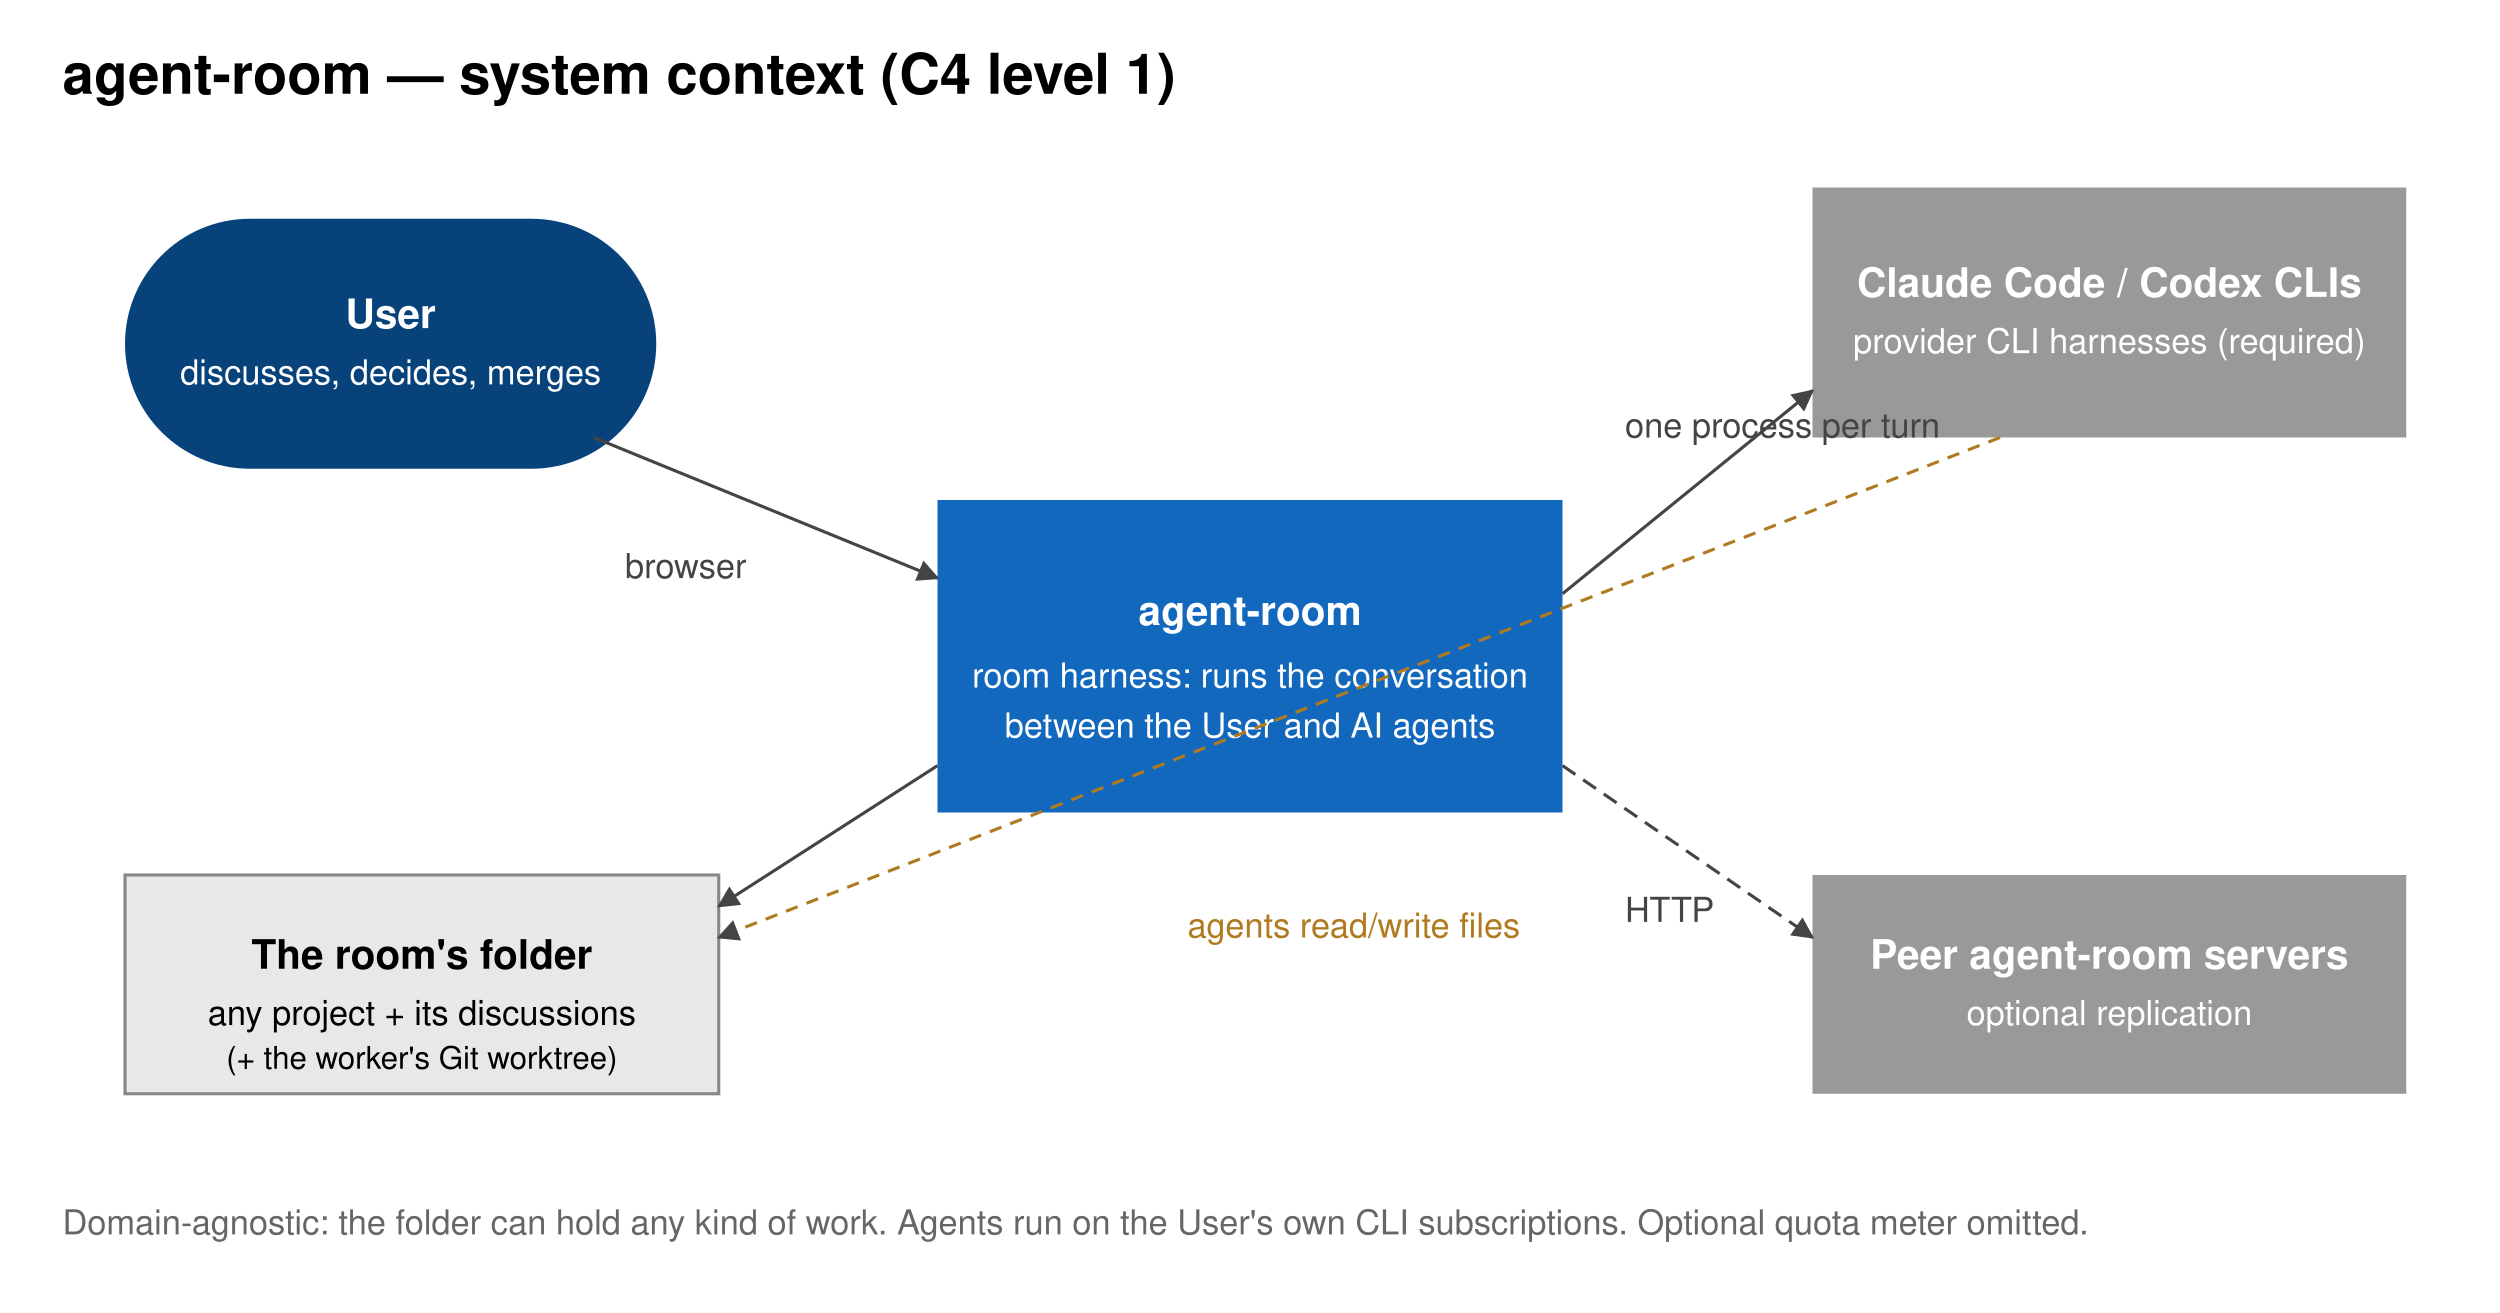
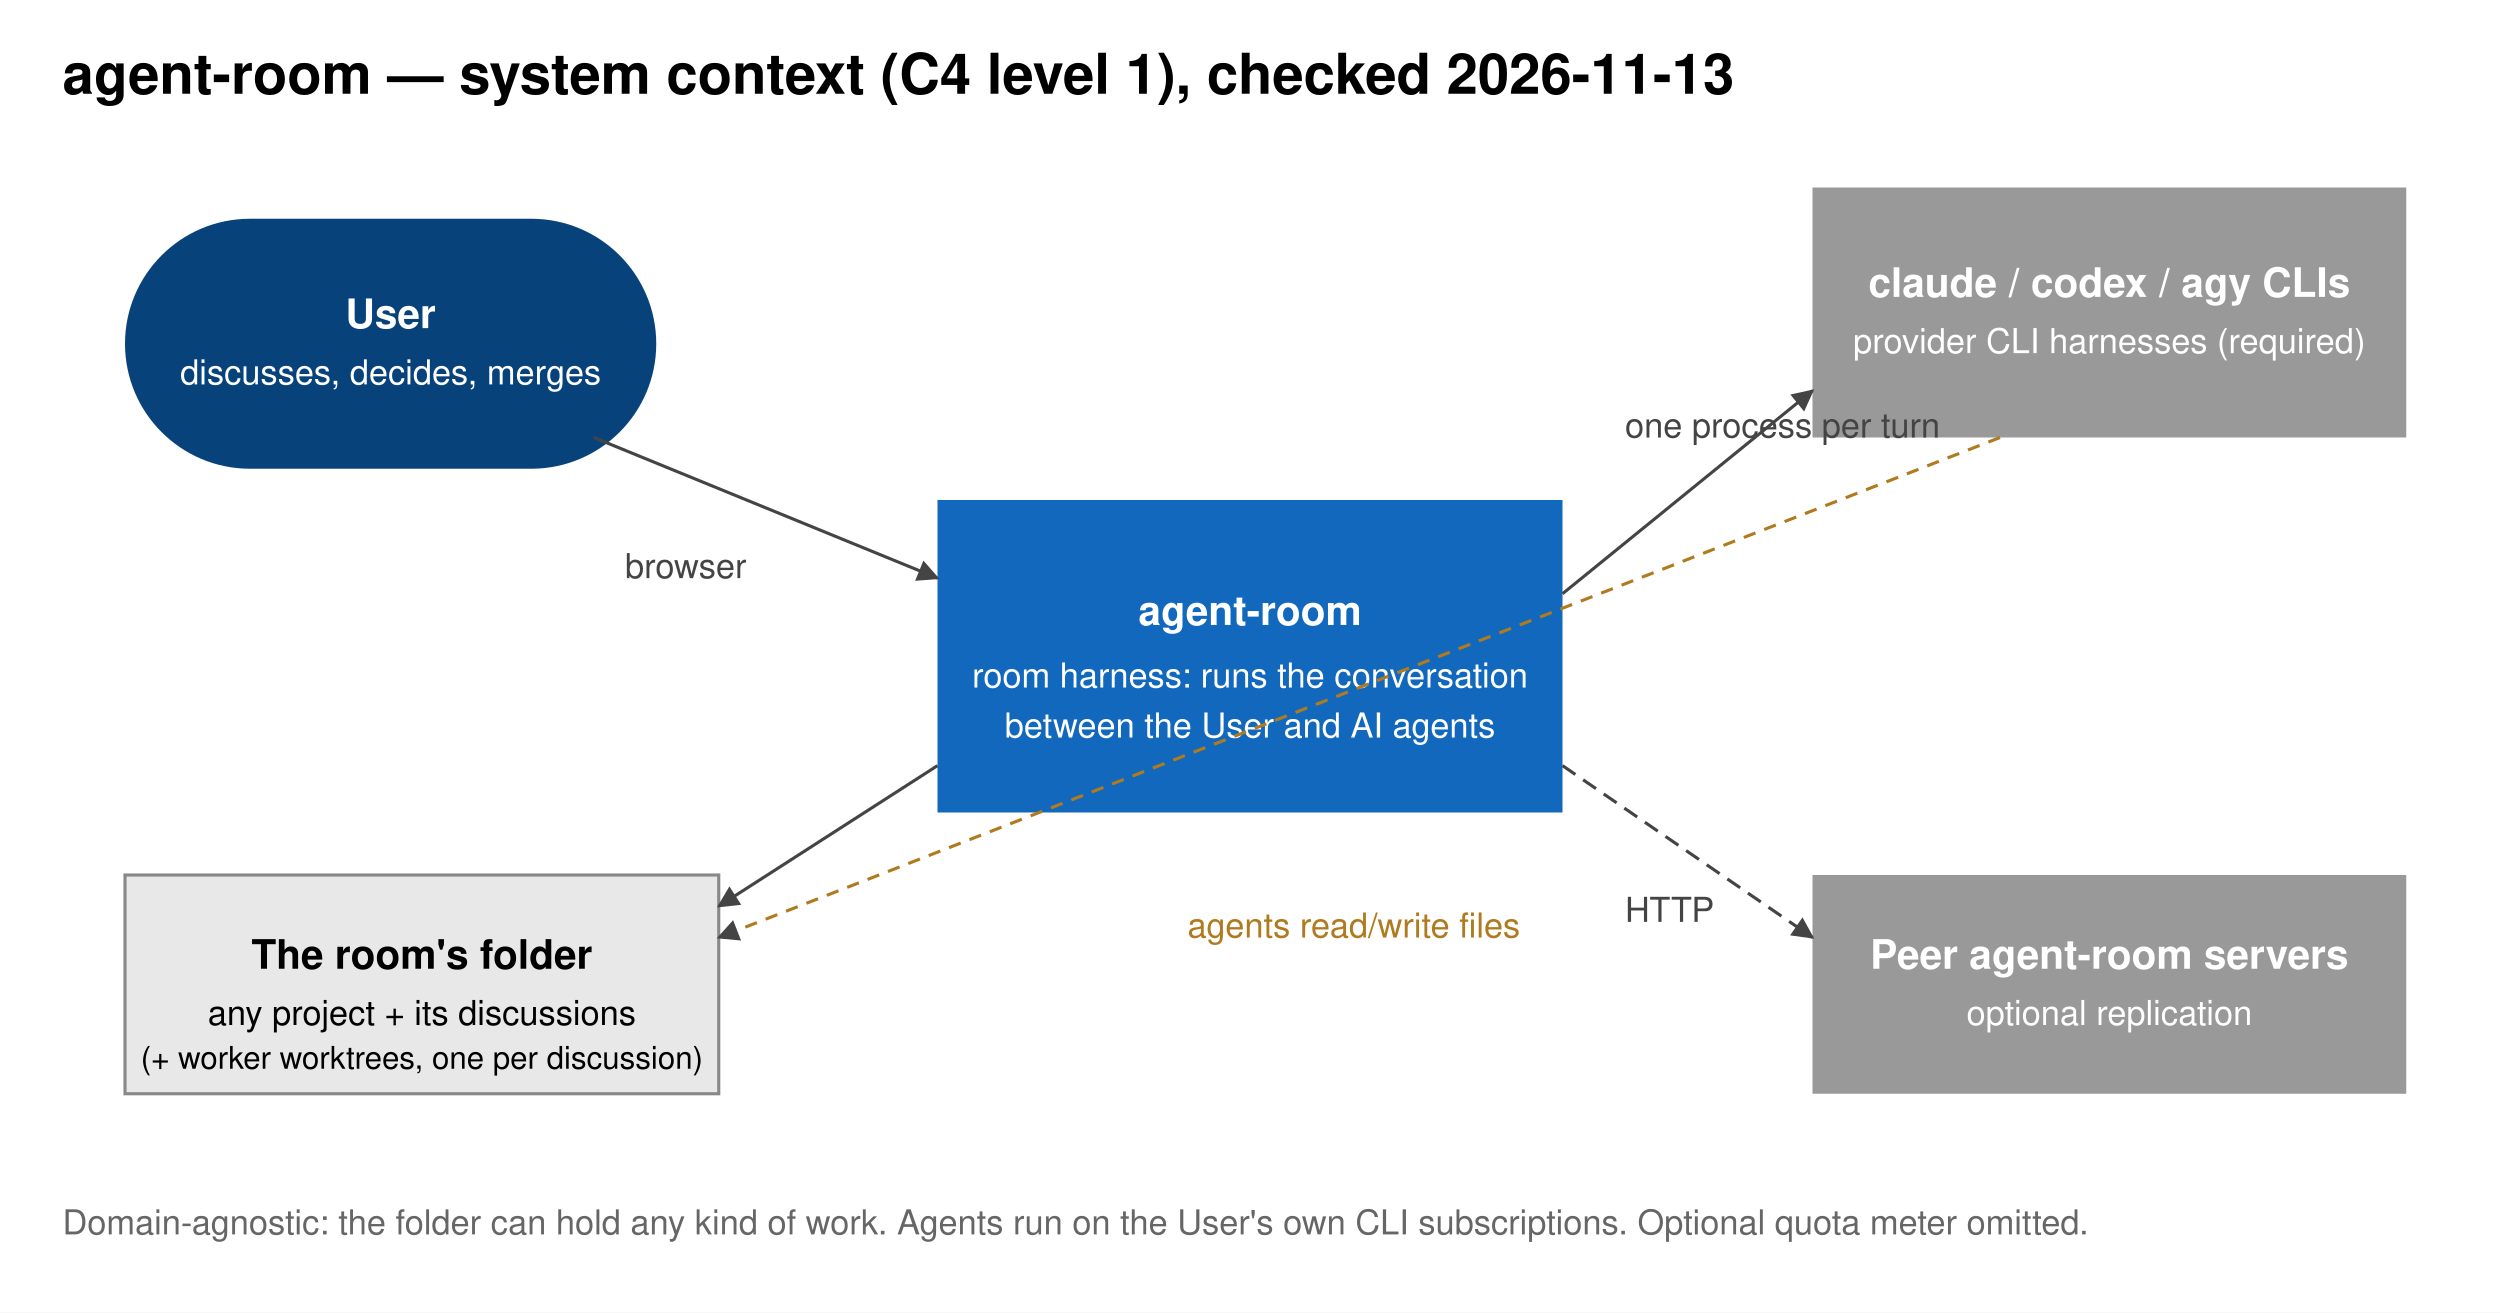
<svg xmlns="http://www.w3.org/2000/svg" viewBox="0 0 800 420" font-family="Helvetica, Arial, sans-serif" font-size="13">
  <defs>
    <marker id="a" viewBox="0 0 10 10" refX="9" refY="5" markerWidth="7" markerHeight="7" orient="auto">
      <path d="M0,0 L10,5 L0,10 z" fill="#444" />
    </marker>
  </defs>
  <rect width="800" height="420" fill="#fff" />
-   <text x="20" y="30" font-size="18" font-weight="bold">agent-room — system context (C4 level 1)</text>
+   <text x="20" y="30" font-size="18" font-weight="bold">agent-room — system context (C4 level 1), checked 2026-11-13</text>
  <rect x="40" y="70" width="170" height="80" rx="40" fill="#08427b" />
  <text x="125" y="105" fill="#fff" text-anchor="middle" font-weight="bold">User</text>
  <text x="125" y="123" fill="#fff" text-anchor="middle" font-size="11">discusses, decides, merges</text>
  <rect x="300" y="160" width="200" height="100" fill="#1168bd" />
  <text x="400" y="200" fill="#fff" text-anchor="middle" font-weight="bold">agent-room</text>
  <text x="400" y="220" fill="#fff" text-anchor="middle" font-size="11">room harness: runs the conversation</text>
  <text x="400" y="236" fill="#fff" text-anchor="middle" font-size="11">between the User and AI agents</text>
  <rect x="580" y="60" width="190" height="80" fill="#999" />
-   <text x="675" y="95" fill="#fff" text-anchor="middle" font-weight="bold">Claude Code / Codex CLIs</text>
+   <text x="675" y="95" fill="#fff" text-anchor="middle" font-weight="bold">claude / codex / agy CLIs</text>
  <text x="675" y="113" fill="#fff" text-anchor="middle" font-size="11">provider CLI harnesses (required)</text>
  <rect x="580" y="280" width="190" height="70" fill="#999" />
  <text x="675" y="310" fill="#fff" text-anchor="middle" font-weight="bold">Peer agent-room servers</text>
  <text x="675" y="328" fill="#fff" text-anchor="middle" font-size="11">optional replication</text>
  <rect x="40" y="280" width="190" height="70" fill="#e8e8e8" stroke="#888" />
  <text x="135" y="310" text-anchor="middle" font-weight="bold">The room's folder</text>
  <text x="135" y="328" text-anchor="middle" font-size="11">any project + its discussions</text>
-   <text x="135" y="342" text-anchor="middle" font-size="10">(+ the worker's Git worktree)</text>
+   <text x="135" y="342" text-anchor="middle" font-size="10">(+ worker worktrees, one per discussion)</text>
  <line x1="190" y1="140" x2="300" y2="185" stroke="#444" marker-end="url(#a)" />
  <text x="200" y="185" font-size="11" fill="#444">browser</text>
  <line x1="500" y1="190" x2="580" y2="125" stroke="#444" marker-end="url(#a)" />
  <text x="520" y="140" font-size="11" fill="#444">one process per turn</text>
  <line x1="500" y1="245" x2="580" y2="300" stroke="#444" stroke-dasharray="5 3" marker-end="url(#a)" />
  <text x="520" y="295" font-size="11" fill="#444">HTTP</text>
  <line x1="300" y1="245" x2="230" y2="290" stroke="#444" marker-end="url(#a)" />
  <line x1="640" y1="140" x2="230" y2="300" stroke="#b07a1f" stroke-dasharray="4 3" marker-end="url(#a)" />
  <text x="380" y="300" font-size="11" fill="#b07a1f">agents read/write files</text>
  <text x="20" y="395" font-size="11" fill="#666">Domain-agnostic: the folder can hold any kind of work. Agents run on the User's own CLI subscriptions. Optional quota meter omitted.</text>
</svg>
